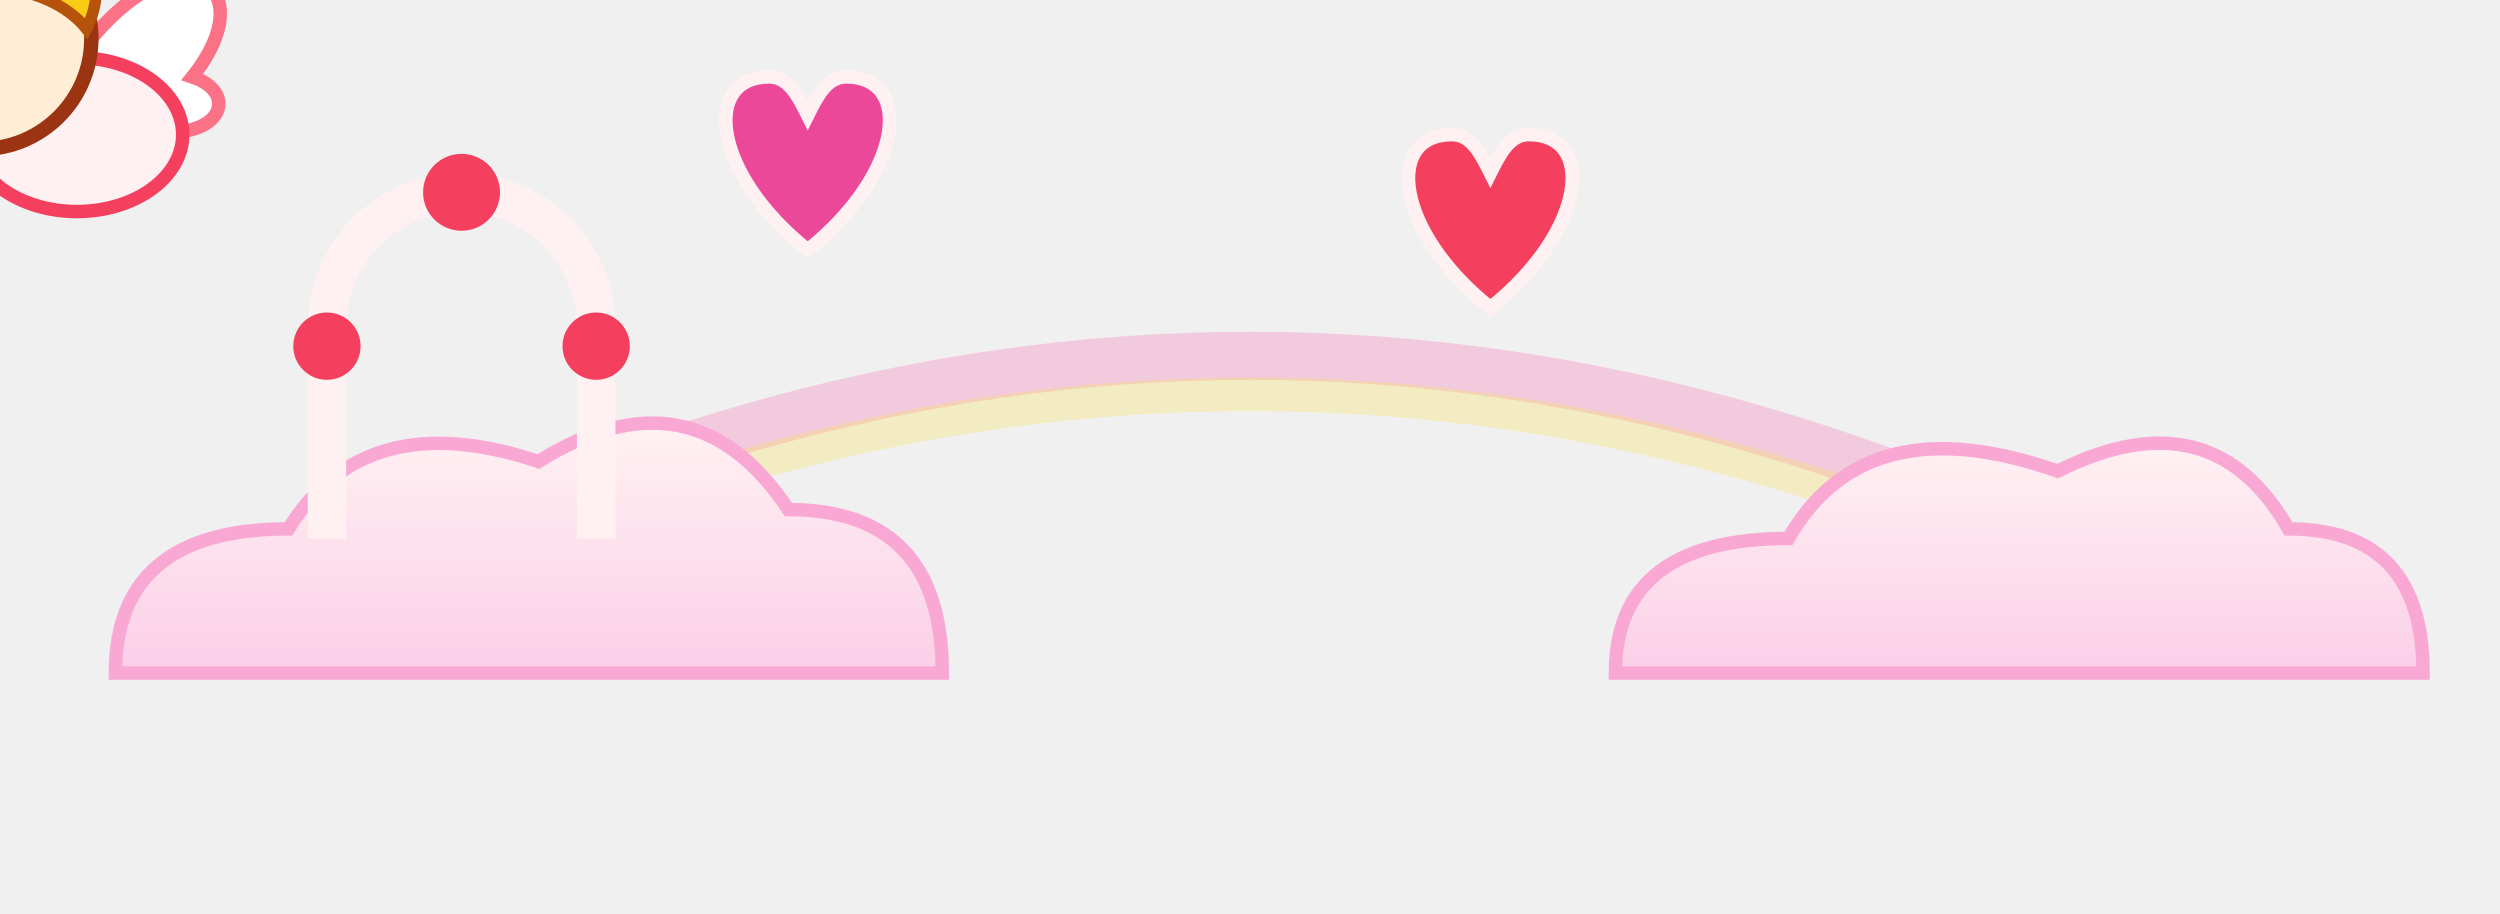
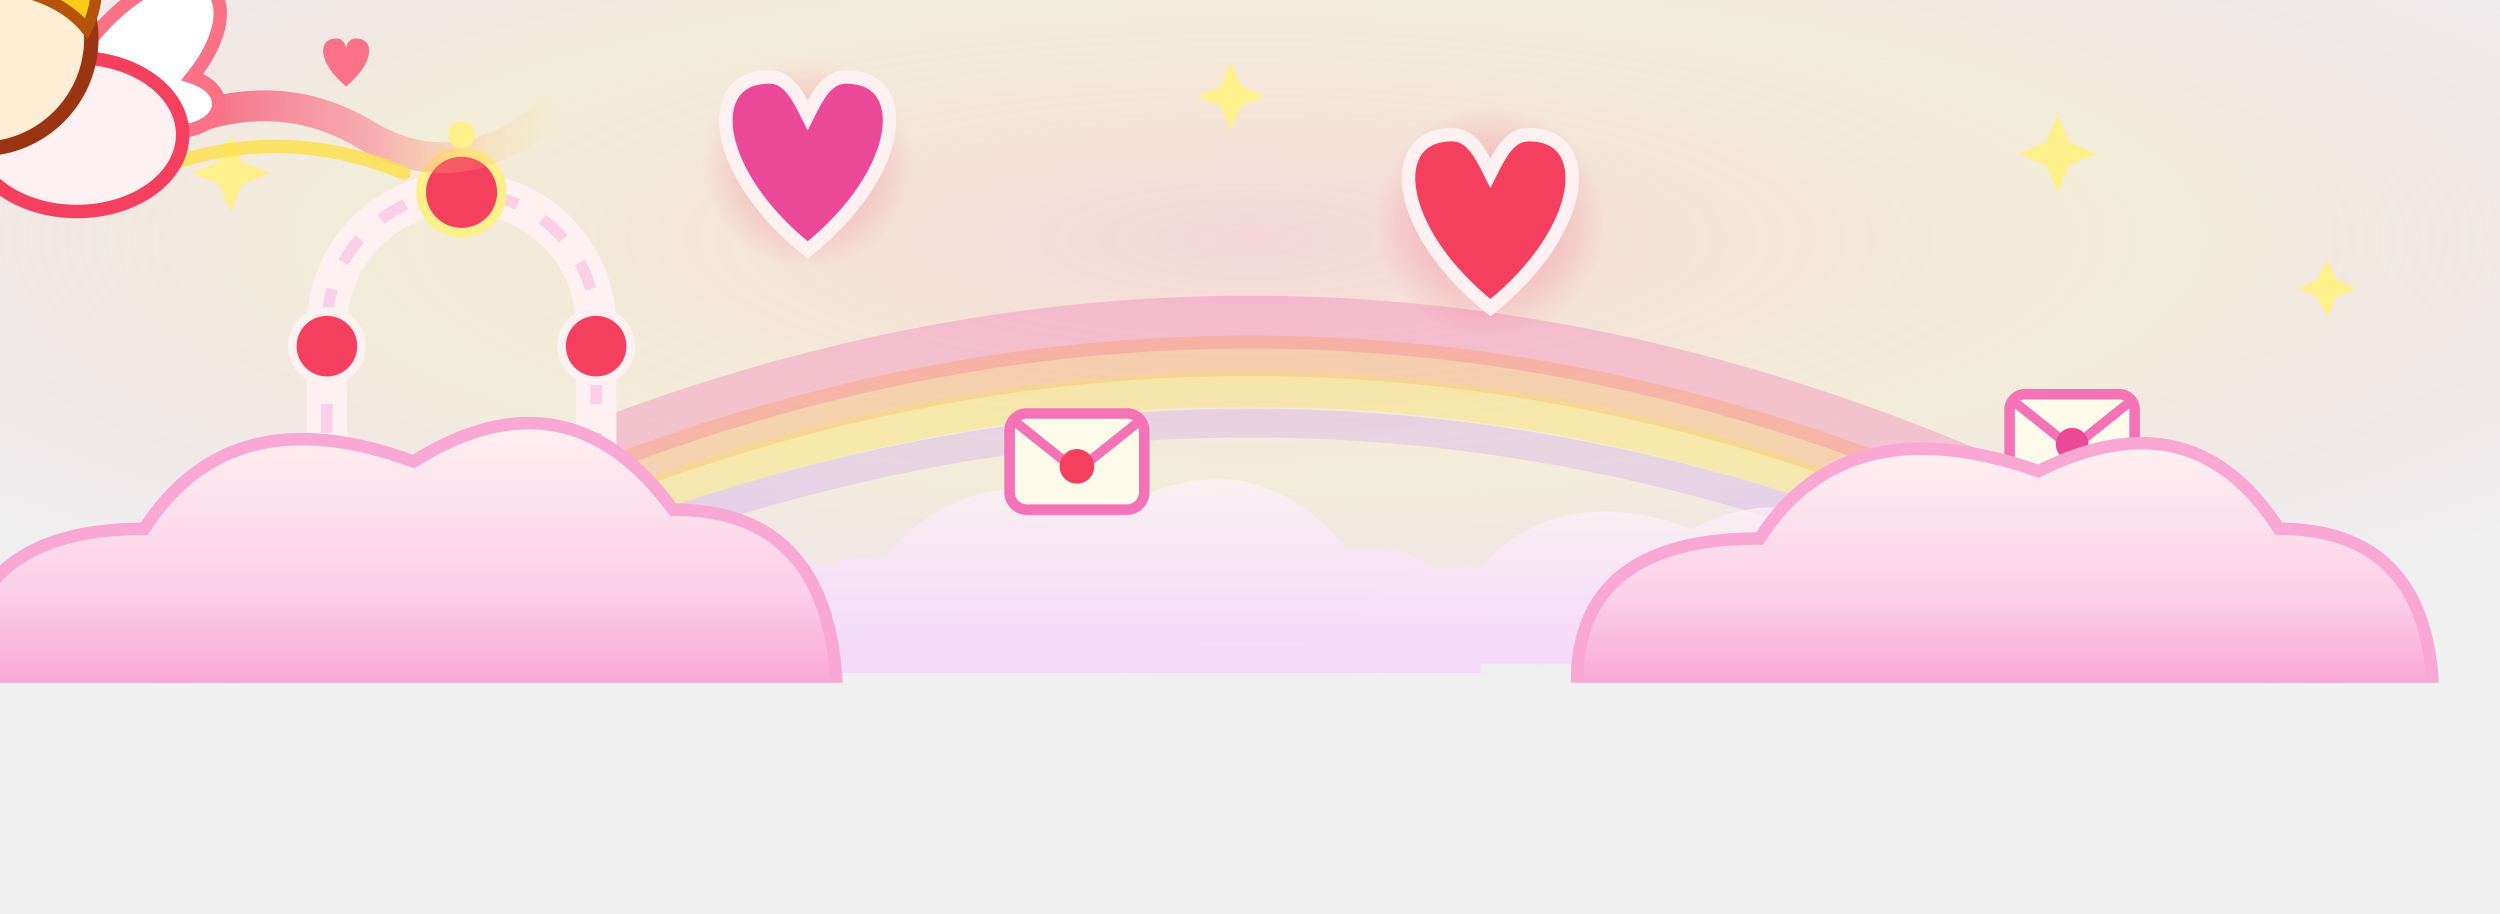
- <svg xmlns="http://www.w3.org/2000/svg" viewBox="0 0 260 95">
+ <svg xmlns="http://www.w3.org/2000/svg" viewBox="0 0 260 95" width="260" height="95">
  <defs>
-     <linearGradient id="vcaCloud" x1="0" y1="0" x2="0" y2="1">
+     <radialGradient id="vcaSkyGlow" cx="50%" cy="35%" r="65%">
+       <stop offset="0%" stop-color="#fda4af" stop-opacity="0.34" />
+       <stop offset="55%" stop-color="#fde68a" stop-opacity="0.22" />
+       <stop offset="100%" stop-color="#f472b6" stop-opacity="0" />
+     </radialGradient>
+     <linearGradient id="vcaCloudBack" x1="0" y1="0" x2="0" y2="1">
+       <stop offset="0%" stop-color="#fdf2f8" />
+       <stop offset="100%" stop-color="#f5d0fe" />
+     </linearGradient>
+     <linearGradient id="vcaCloudFront" x1="0" y1="0" x2="0" y2="1">
      <stop offset="0%" stop-color="#fff1f2" />
-       <stop offset="100%" stop-color="#fbcfe8" />
+       <stop offset="65%" stop-color="#fbcfe8" />
+       <stop offset="100%" stop-color="#f9a8d4" />
    </linearGradient>
+     <linearGradient id="vcaRibbon" x1="0" y1="0" x2="1" y2="0">
+       <stop offset="0%" stop-color="#f43f5e" stop-opacity="0.85" />
+       <stop offset="55%" stop-color="#fb7185" stop-opacity="0.5" />
+       <stop offset="100%" stop-color="#fde047" stop-opacity="0" />
+     </linearGradient>
+     <radialGradient id="vcaHeartGlow" cx="50%" cy="50%" r="50%">
+       <stop offset="0%" stop-color="#fb7185" stop-opacity="0.5" />
+       <stop offset="100%" stop-color="#f43f5e" stop-opacity="0" />
+     </radialGradient>
    <clipPath id="vcaClip">
      <rect x="0" y="0" width="260" height="71" />
    </clipPath>
    <style>
-       .vca-flyerX { animation: vcaFlyAcrossX 3.2s linear infinite; }
-       .vca-flyerY { transform-origin: 0px 6px; animation: vcaFlyAcrossY 0.95s cubic-bezier(0.37, 0, 0.63, 1) infinite alternate; }
-       .vca-wing { transform-origin: 8px 6px; animation: vcaWingFlap 0.3s ease-in-out infinite alternate; }
-       .vca-heart1 { transform-origin: 155px 24px; animation: vcaHeartPop1 3.2s ease-out infinite; }
-       .vca-heart2 { transform-origin: 84px 18px; animation: vcaHeartPop2 3.2s ease-out infinite; }
+       .vca-cloud-bg { animation: vcaCloudBackDrift 6.4s cubic-bezier(0.37, 0, 0.63, 1) infinite alternate; }
+       .vca-cloud-fg { animation: vcaCloudFrontDrift 4.8s cubic-bezier(0.37, 0, 0.63, 1) infinite alternate; }
+       .vca-star1 { transform-origin: 24px 18px; animation: vcaStarTwinkle 1.8s cubic-bezier(0.37, 0, 0.63, 1) infinite alternate; }
+       .vca-star2 { transform-origin: 128px 10px; animation: vcaStarTwinkle 2.2s cubic-bezier(0.37, 0, 0.63, 1) 0.5s infinite alternate; }
+       .vca-star3 { transform-origin: 214px 16px; animation: vcaStarTwinkle 2.0s cubic-bezier(0.37, 0, 0.63, 1) 1.0s infinite alternate; }
+       .vca-star4 { transform-origin: 242px 30px; animation: vcaStarTwinkle 2.4s cubic-bezier(0.37, 0, 0.63, 1) 0.3s infinite alternate; }
+       .vca-letter1 { transform-origin: 112px 48px; animation: vcaLetterBob 2.6s cubic-bezier(0.37, 0, 0.63, 1) infinite alternate; }
+       .vca-letter2 { transform-origin: 216px 46px; animation: vcaLetterBobRev 3.0s cubic-bezier(0.37, 0, 0.63, 1) 0.6s infinite alternate; }
+       .vca-heart1 { transform-origin: 155px 24px; animation: vcaHeartPulse 2.0s cubic-bezier(0.37, 0, 0.63, 1) infinite alternate; }
+       .vca-heart2 { transform-origin: 84px 18px; animation: vcaHeartPulse 2.3s cubic-bezier(0.37, 0, 0.63, 1) 0.8s infinite alternate; }

+       /* Silky 60fps decoupled glide: linear X + sine Y */
+       .vca-flyerX { animation: vcaFlyAcrossX 3.4s linear infinite; }
+       .vca-flyerY { transform-origin: 0px 6px; animation: vcaFlyAcrossY 1.0s cubic-bezier(0.37, 0, 0.63, 1) infinite alternate; }
+       .vca-wing { transform-origin: 8px 6px; animation: vcaWingFlap 0.28s cubic-bezier(0.37, 0, 0.63, 1) infinite alternate; }
+       .vca-trail { transform-origin: 18px 12px; animation: vcaTrailFlutter 0.45s cubic-bezier(0.37, 0, 0.63, 1) infinite alternate; }
+ 
+       @keyframes vcaCloudBackDrift {
+         0% { transform: translateX(-7px); }
+         100% { transform: translateX(7px); }
+       }
+       @keyframes vcaCloudFrontDrift {
+         0% { transform: translateX(5px); }
+         100% { transform: translateX(-5px); }
+       }
+       @keyframes vcaStarTwinkle {
+         0% { transform: scale(0.6) rotate(-10deg); opacity: 0.35; }
+         100% { transform: scale(1.18) rotate(10deg); opacity: 1; }
+       }
+       @keyframes vcaLetterBob {
+         0% { transform: translateY(3px) rotate(-6deg); }
+         100% { transform: translateY(-4px) rotate(5deg); }
+       }
+       @keyframes vcaLetterBobRev {
+         0% { transform: translateY(-3px) rotate(6deg); }
+         100% { transform: translateY(4px) rotate(-5deg); }
+       }
+       @keyframes vcaHeartPulse {
+         0% { transform: scale(0.86) translateY(2px); opacity: 0.72; }
+         100% { transform: scale(1.12) translateY(-2px); opacity: 1; }
+       }
      @keyframes vcaFlyAcrossX {
-         0%   { transform: translateX(245px); opacity: 0; }
+         0%   { transform: translateX(250px); opacity: 0; }
        7%   { opacity: 1; }
        93%  { opacity: 1; }
-         100% { transform: translateX(-48px); opacity: 0; }
+         100% { transform: translateX(-56px); opacity: 0; }
      }
      @keyframes vcaFlyAcrossY {
-         0%   { transform: translateY(16px) rotate(-4.5deg); }
-         100% { transform: translateY(31px) rotate(4.5deg); }
+         0%   { transform: translateY(15px) rotate(-4.5deg); }
+         100% { transform: translateY(30px) rotate(4.5deg); }
      }
      @keyframes vcaWingFlap {
-         0% { transform: rotate(-10deg) scaleY(1); }
-         100% { transform: rotate(16deg) scaleY(0.75); }
+         0%   { transform: rotate(-12deg) scaleY(1); }
+         100% { transform: rotate(16deg) scaleY(0.76); }
      }
-       @keyframes vcaHeartPop1 {
-         0%, 28% { transform: scale(0.75); opacity: 0.45; }
-         36%, 62% { transform: scale(1.22); opacity: 1; }
-         100% { transform: scale(0.85); opacity: 0.5; }
-       }
-       @keyframes vcaHeartPop2 {
-         0%, 58% { transform: scale(0.75); opacity: 0.45; }
-         66%, 88% { transform: scale(1.25); opacity: 1; }
-         100% { transform: scale(0.85); opacity: 0.5; }
+       @keyframes vcaTrailFlutter {
+         0%   { transform: scaleY(0.85) rotate(-3deg); opacity: 0.75; }
+         100% { transform: scaleY(1.12) rotate(3deg); opacity: 1; }
      }
    </style>
  </defs>
  <g clip-path="url(#vcaClip)">
-     <path d="M24 68 Q130 6 236 68" fill="none" stroke="#f472b6" stroke-width="5" opacity="0.3" />
-     <path d="M30 68 Q130 14 230 68" fill="none" stroke="#fde047" stroke-width="3.5" opacity="0.28" />
-     <g fill="url(#vcaCloud)" stroke="#f9a8d4" stroke-width="1.4">
-       <path d="M12 70 q0 -15 18 -15 q8 -13 26 -7 q16 -10 26 5 q16 0 16 17 Z" />
-       <path d="M168 70 q0 -14 18 -14 q8 -14 28 -7 q16 -8 24 6 q14 0 14 15 Z" />
+     <rect x="0" y="0" width="260" height="71" fill="url(#vcaSkyGlow)" />
+     <g fill="none" stroke-linecap="round">
+       <path d="M18 69 Q130 -2 242 69" stroke="#f472b6" stroke-width="5.5" opacity="0.34" />
+       <path d="M24 69 Q130 5 236 69" stroke="#fb923c" stroke-width="4.2" opacity="0.28" />
+       <path d="M30 69 Q130 12 230 69" stroke="#fde047" stroke-width="3.6" opacity="0.32" />
+       <path d="M36 69 Q130 19 224 69" stroke="#c084fc" stroke-width="3" opacity="0.24" />
    </g>
-     <path d="M34 56 L34 34 A14 14 0 0 1 62 34 L62 56" fill="none" stroke="#fff1f2" stroke-width="4" />
-     <circle cx="34" cy="36" r="3.5" fill="#f43f5e" />
-     <circle cx="48" cy="20" r="4" fill="#f43f5e" />
-     <circle cx="62" cy="36" r="3.5" fill="#f43f5e" />
+     <g fill="#fef08a">
+       <path class="vca-star1" d="M24 14 L25.2 16.8 L28 18 L25.2 19.2 L24 22 L22.8 19.2 L20 18 L22.8 16.8 Z" />
+       <path class="vca-star2" d="M128 6.5 L129.1 9 L131.5 10 L129.1 11 L128 13.5 L126.9 11 L124.5 10 L126.9 9 Z" />
+       <path class="vca-star3" d="M214 12 L215.2 14.8 L218 16 L215.2 17.2 L214 20 L212.8 17.2 L210 16 L212.8 14.8 Z" />
+       <path class="vca-star4" d="M242 27 L243 29.1 L245 30 L243 30.9 L242 33 L241 30.9 L239 30 L241 29.1 Z" />
+     </g>
+     <g class="vca-cloud-bg" fill="url(#vcaCloudBack)" opacity="0.72">
+       <path d="M76 70 q0 -12 16 -12 q9 -11 24 -5 q14 -8 24 4 q13 -1 14 13 Z" />
+       <path d="M140 69 q0 -10 14 -10 q8 -9 22 -4 q12 -6 20 4 q11 0 11 10 Z" />
+     </g>
+     <g>
+       <path d="M34 57 L34 34 A14 14 0 0 1 62 34 L62 57" fill="none" stroke="#fff1f2" stroke-width="4.2" stroke-linecap="round" />
+       <path d="M34 57 L34 34 A14 14 0 0 1 62 34 L62 57" fill="none" stroke="#fbcfe8" stroke-width="1.2" stroke-dasharray="3 3" />
+       <circle cx="34" cy="36" r="3.6" fill="#f43f5e" stroke="#fff1f2" stroke-width="0.9" />
+       <circle cx="48" cy="20" r="4.2" fill="#f43f5e" stroke="#fef08a" stroke-width="1" />
+       <circle cx="62" cy="36" r="3.6" fill="#f43f5e" stroke="#fff1f2" stroke-width="0.9" />
+     </g>
+     <g class="vca-letter1">
+       <rect x="105" y="43" width="14" height="10" rx="1.8" fill="#fffbeb" stroke="#f472b6" stroke-width="1.1" />
+       <path d="M105.5 43.8 L112 49 L118.5 43.8" fill="none" stroke="#f472b6" stroke-width="1" />
+       <circle cx="112" cy="48.5" r="1.8" fill="#f43f5e" />
+     </g>
+     <g class="vca-letter2">
+       <rect x="209" y="41" width="13" height="9.2" rx="1.6" fill="#fffbeb" stroke="#f472b6" stroke-width="1.1" />
+       <path d="M209.5 41.8 L215.5 46.6 L221.5 41.8" fill="none" stroke="#f472b6" stroke-width="1" />
+       <circle cx="215.5" cy="46.2" r="1.7" fill="#ec4899" />
+     </g>
    <g class="vca-heart1">
+       <circle cx="155" cy="23" r="12" fill="url(#vcaHeartGlow)" />
      <path d="M155 32 C145 24, 144 14, 151 14 C153 14, 154 16, 155 18 C156 16, 157 14, 159 14 C166 14, 165 24, 155 32 Z" fill="#f43f5e" stroke="#fff1f2" stroke-width="1.4" />
    </g>
    <g class="vca-heart2">
+       <circle cx="84" cy="17" r="11" fill="url(#vcaHeartGlow)" />
      <path d="M84 26 C74 18, 73 8, 80 8 C82 8, 83 10, 84 12 C85 10, 86 8, 88 8 C95 8, 94 18, 84 26 Z" fill="#ec4899" stroke="#fff1f2" stroke-width="1.4" />
    </g>
    <g class="vca-flyerX">
      <g class="vca-flyerY">
+         <g class="vca-trail">
+           <path d="M16 14 Q28 8 38 14 T58 11" fill="none" stroke="url(#vcaRibbon)" stroke-width="3.2" stroke-linecap="round" />
+           <path d="M18 17 Q30 13 42 18" fill="none" stroke="#fde047" stroke-width="1.4" stroke-linecap="round" opacity="0.8" />
+           <path d="M36 9 C33 6.5, 33 4, 35 4 C35.6 4, 35.9 4.5, 36 5 C36.1 4.5, 36.4 4, 37 4 C39 4, 39 6.5, 36 9 Z" fill="#fb7185" />
+           <circle cx="48" cy="14" r="1.4" fill="#fef08a" />
+         </g>
        <path class="vca-wing" d="M8 6 C18 -8, 28 -2, 20 8 C26 10, 22 17, 10 12 Z" fill="#ffffff" stroke="#fb7185" stroke-width="1.4" />
        <ellipse cx="8" cy="14" rx="11" ry="8" fill="#fff1f2" stroke="#f43f5e" stroke-width="1.4" />
-         <ellipse cx="-2" cy="-11" rx="8" ry="2.2" fill="none" stroke="#facc15" stroke-width="1.6" />
+         <ellipse cx="-2" cy="-11" rx="8" ry="2.2" fill="none" stroke="#facc15" stroke-width="1.7" />
        <circle cx="-2" cy="4" r="11.5" fill="#ffedd5" stroke="#9a3412" stroke-width="1.5" />
        <path d="M-13 1 C-13 -9, -3 -11, 2 -8 C8 -10, 12 -3, 9 3 C5 -2, -5 -3, -13 1 Z" fill="#facc15" stroke="#b45309" stroke-width="1.2" />
        <circle cx="-6" cy="5" r="2.2" fill="#881337" />
-         <ellipse cx="-3" cy="8" rx="2.5" ry="1.3" fill="#fb7185" opacity="0.7" />
+         <circle cx="-6.7" cy="4.2" r="0.75" fill="#ffffff" />
+         <ellipse cx="-3" cy="8" rx="2.5" ry="1.3" fill="#fb7185" opacity="0.72" />
        <path d="M-14 -4 C-22 2, -22 14, -14 20" fill="none" stroke="#facc15" stroke-width="2.4" stroke-linecap="round" />
-         <line x1="-10" y1="8" x2="-26" y2="8" stroke="#b45309" stroke-width="1.6" />
-         <circle cx="-26" cy="8" r="2.8" fill="#f43f5e" />
+         <line x1="-14" y1="-3" x2="-14" y2="19" stroke="#fef08a" stroke-width="0.9" opacity="0.85" />
+         <line x1="-10" y1="8" x2="-26" y2="8" stroke="#b45309" stroke-width="1.6" stroke-linecap="round" />
+         <path d="M-29 8 L-24.5 5.2 L-25.5 8 L-24.5 10.8 Z" fill="#f43f5e" />
      </g>
+     </g>
+     <g class="vca-cloud-fg" fill="url(#vcaCloudFront)" stroke="#f9a8d4" stroke-width="1.3">
+       <path d="M-4 71 q0 -16 19 -16 q9 -14 28 -7 q16 -10 27 5 q16 0 17 18 Z" />
+       <path d="M164 71 q0 -15 19 -15 q9 -14 29 -7 q16 -8 25 6 q15 0 16 16 Z" />
    </g>
  </g>
</svg>
